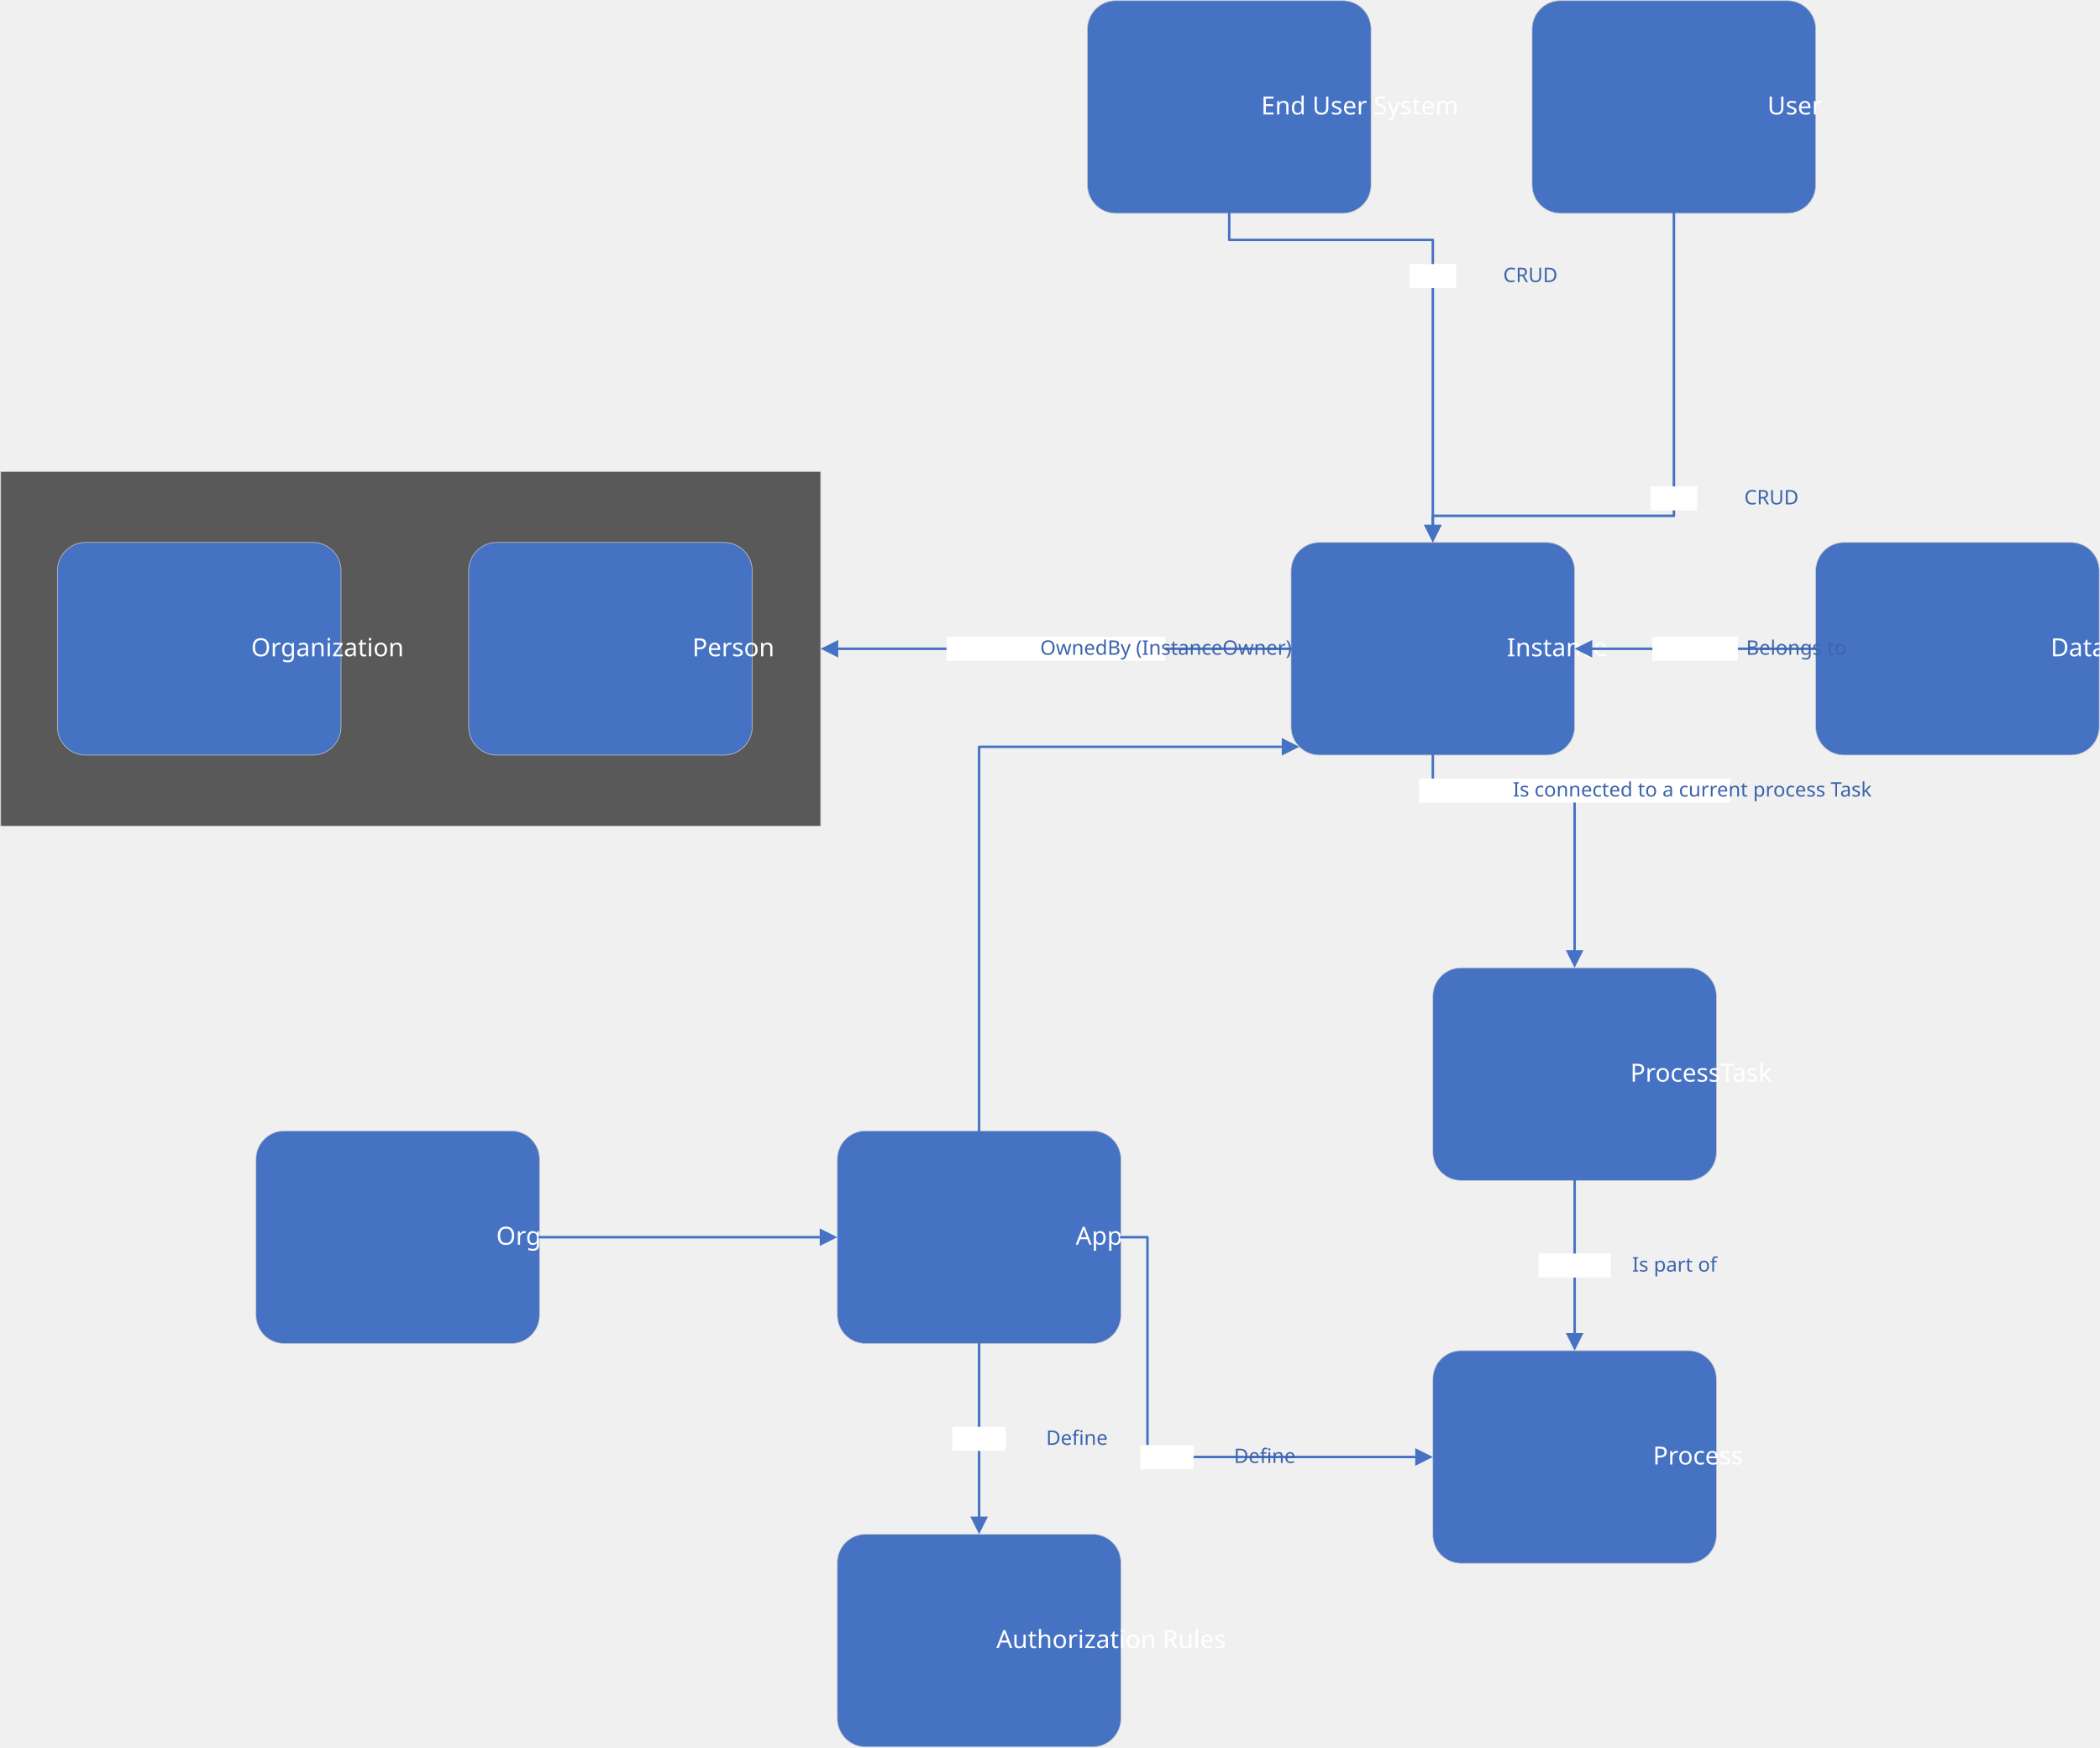
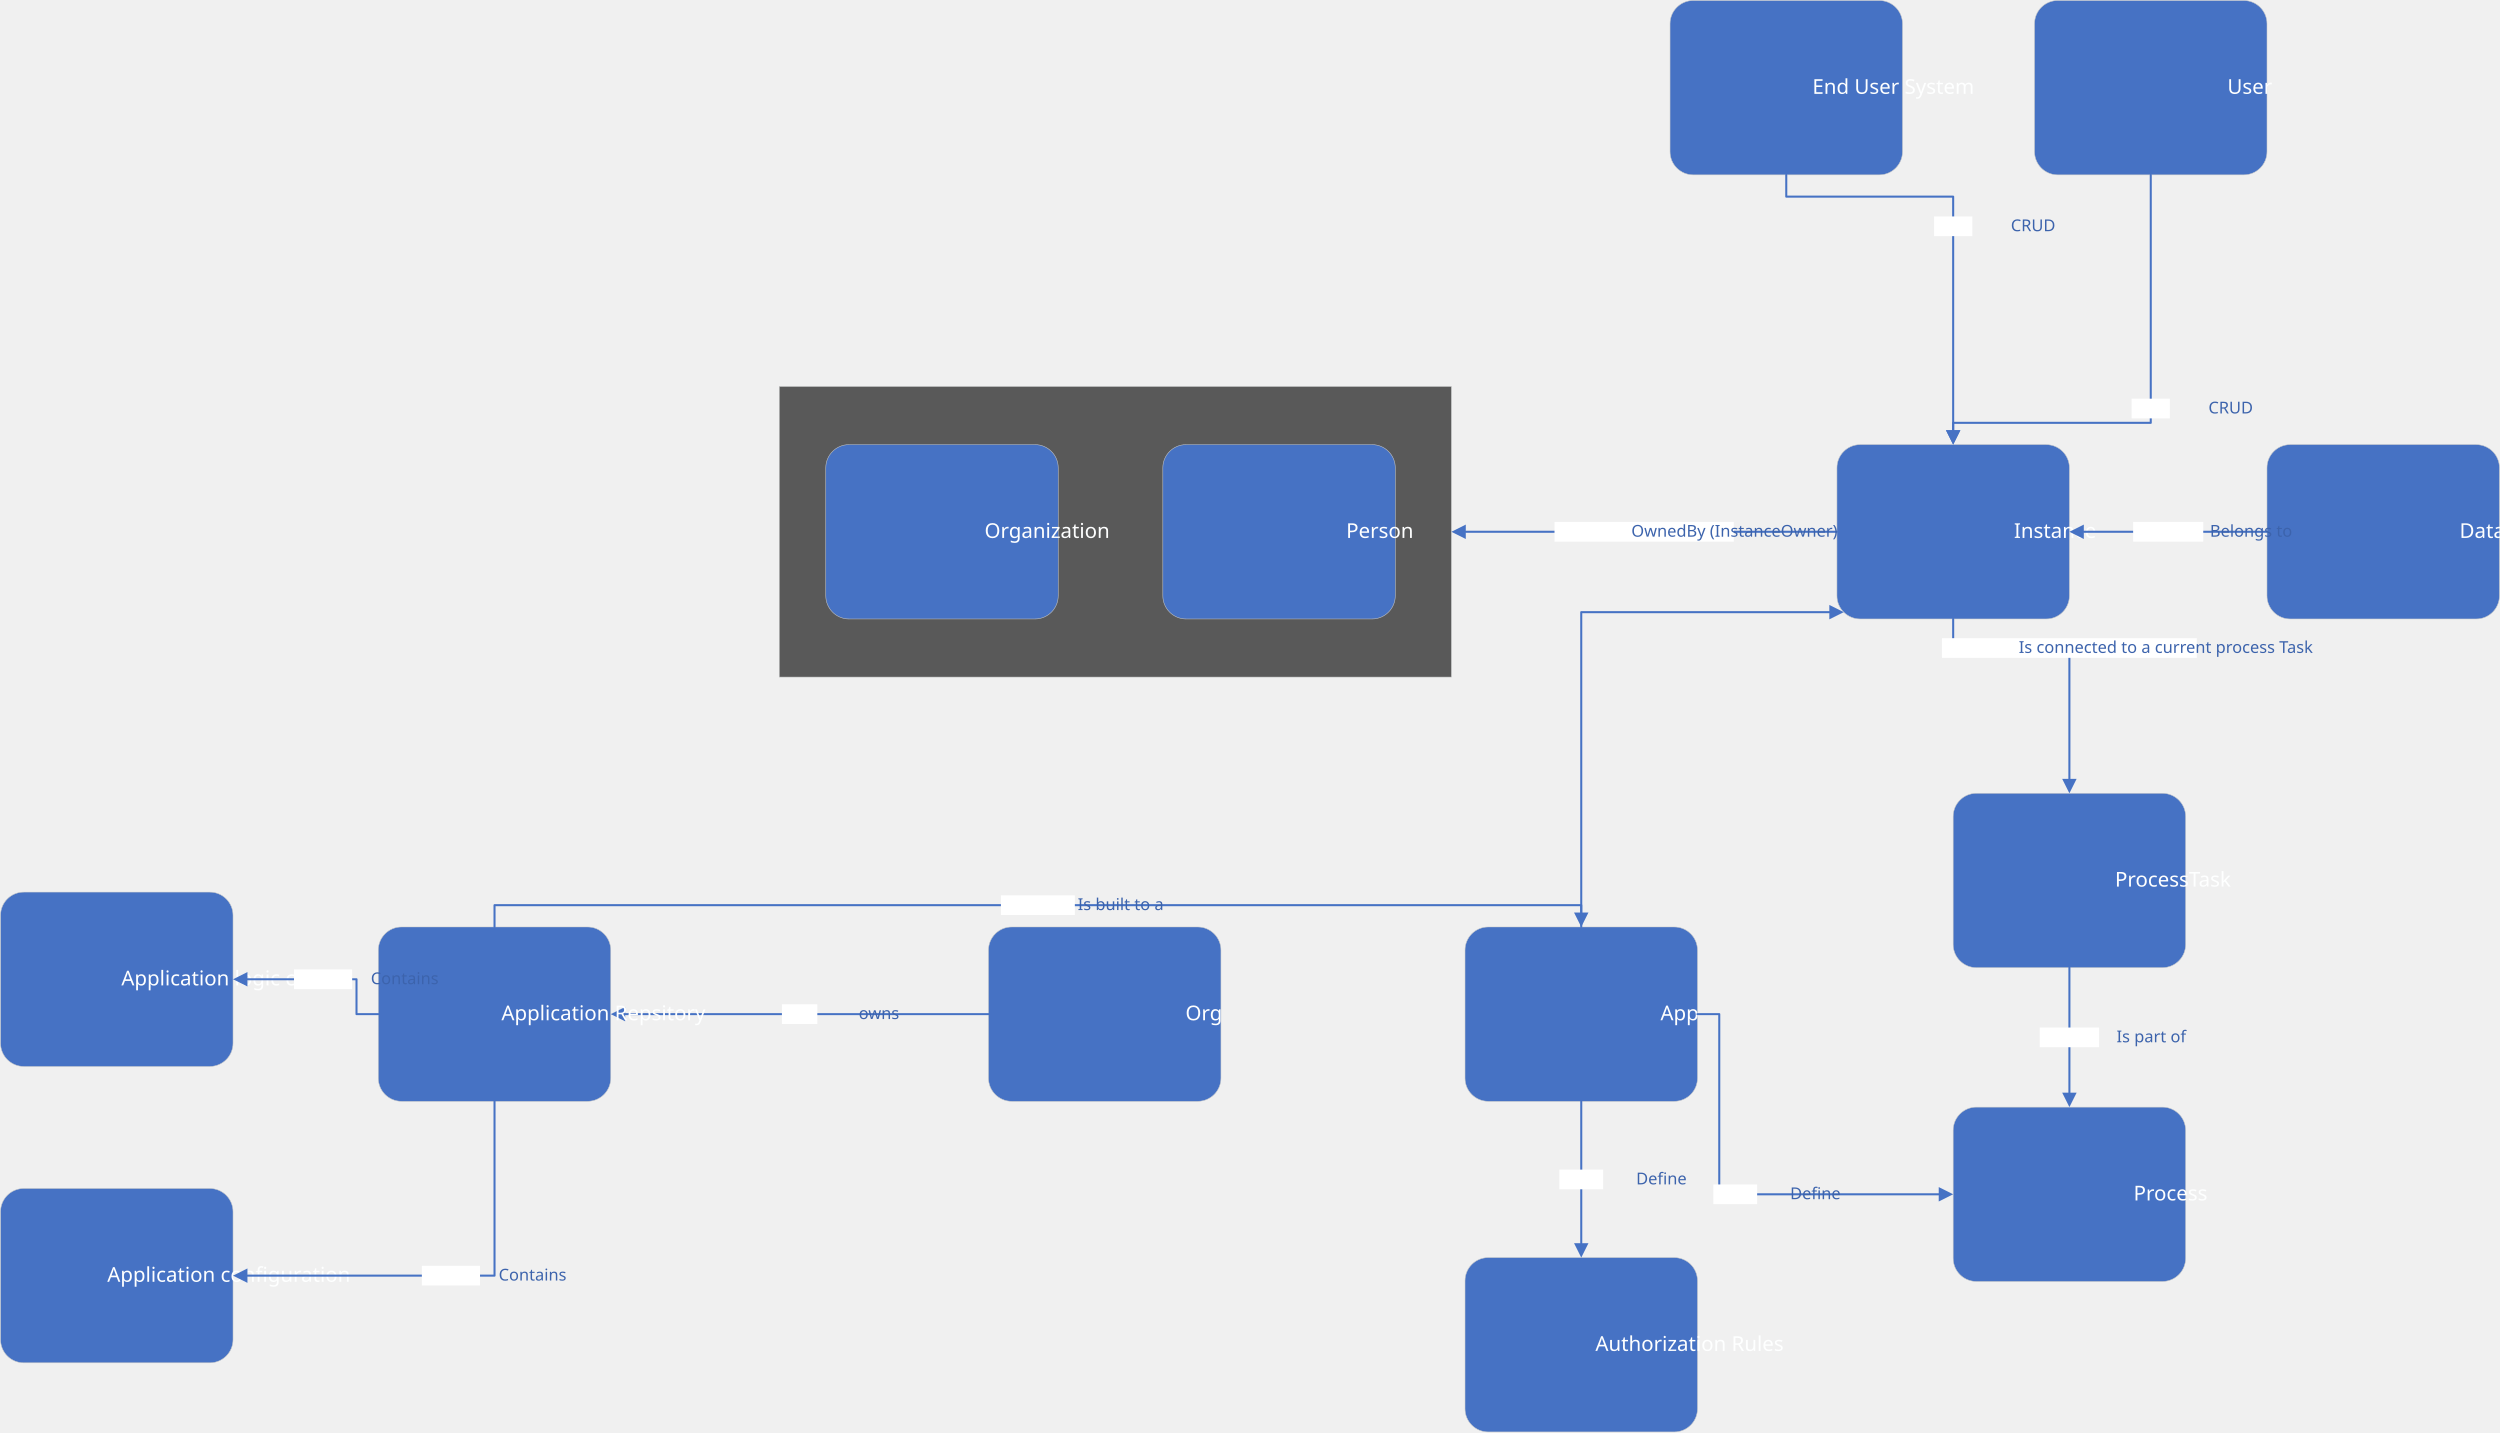
- <svg xmlns="http://www.w3.org/2000/svg" xmlns:ns1="http://schemas.microsoft.com/visio/2003/SVGExtensions/" xmlns:xlink="http://www.w3.org/1999/xlink" width="11.661in" height="9.704in" viewBox="0 0 839.555 698.718" xml:space="preserve" color-interpolation-filters="sRGB" class="st9">
+ <svg xmlns="http://www.w3.org/2000/svg" xmlns:ns1="http://schemas.microsoft.com/visio/2003/SVGExtensions/" xmlns:xlink="http://www.w3.org/1999/xlink" width="16.936in" height="9.704in" viewBox="0 0 1219.4 698.718" xml:space="preserve" color-interpolation-filters="sRGB" class="st9">
  <ns1:documentProperties ns1:langID="1033" ns1:metric="true" ns1:viewMarkup="false" />
  <style type="text/css">
	
		.st1 {fill:#595959;stroke:#c7c8c8;stroke-width:0.25}
		.st2 {fill:#feffff;font-family:Calibri;font-size:0.833em}
		.st3 {fill:#4672c4;stroke:#c7c8c8;stroke-width:0.25}
		.st4 {marker-end:url(#mrkr4-30);stroke:#4672c4;stroke-linecap:round;stroke-linejoin:round;stroke-width:1}
		.st5 {fill:#4672c4;fill-opacity:1;stroke:#4672c4;stroke-opacity:1;stroke-width:0.284}
		.st6 {fill:#ffffff;stroke:none;stroke-linecap:butt;stroke-width:7.2}
		.st7 {fill:#3c63ac;font-family:Calibri;font-size:0.667em}
		.st8 {fill:#ffffff;stroke:none;stroke-linecap:butt}
		.st9 {fill:none;fill-rule:evenodd;font-size:12px;overflow:visible;stroke-linecap:square;stroke-miterlimit:3}
	
	</style>
  <defs id="Markers">
    <g id="lend4">
      <path d="M 2 1 L 0 0 L 2 -1 L 2 1 " style="stroke:none" />
    </g>
    <marker id="mrkr4-30" class="st5" ns1:arrowType="4" ns1:arrowSize="2" ns1:setback="7.04" refX="-7.04" orient="auto" markerUnits="strokeWidth" overflow="visible">
      <use xlink:href="#lend4" transform="scale(-3.52,-3.52) " />
    </marker>
  </defs>
  <g ns1:mID="0" ns1:index="1" ns1:groupContext="foregroundPage">
    <ns1:pageProperties ns1:drawingScale="0.0393701" ns1:pageScale="0.0393701" ns1:drawingUnits="24" ns1:shadowOffsetX="8.50394" ns1:shadowOffsetY="-8.50394" />
    <ns1:layer ns1:name="Connector" ns1:index="0" />
-     <g id="shape9-1" ns1:mID="9" ns1:groupContext="shape" transform="translate(0.25,-368.456)">
+     <g id="shape9-1" ns1:mID="9" ns1:groupContext="shape" transform="translate(380.092,-368.456)">
      <ns1:userDefs>
        <ns1:ud ns1:nameU="visVersion" ns1:val="VT0(15):26" />
      </ns1:userDefs>
      <ns1:textBlock ns1:margins="rect(4,4,4,4)" ns1:tabSpace="42.5197" />
      <ns1:textRect cx="163.913" cy="627.852" width="327.83" height="141.732" />
      <rect x="0" y="556.986" width="327.827" height="141.732" class="st1" />
      <text x="153.25" y="630.85" class="st2" ns1:langID="1044">
        <ns1:paragraph ns1:horizAlign="1" />
        <ns1:tabList />Party</text>
    </g>
-     <g id="shape3-4" ns1:mID="3" ns1:groupContext="shape" transform="translate(516.155,-396.802)">
+     <g id="shape3-4" ns1:mID="3" ns1:groupContext="shape" transform="translate(895.998,-396.802)">
      <ns1:userDefs>
        <ns1:ud ns1:nameU="CTypeTopLeftSnip" ns1:prompt="" ns1:val="VT0(0):5" />
        <ns1:ud ns1:nameU="CTypeTopRightSnip" ns1:prompt="" ns1:val="VT0(0):5" />
        <ns1:ud ns1:nameU="CTypeBotLeftSnip" ns1:prompt="" ns1:val="VT0(0):5" />
        <ns1:ud ns1:nameU="CTypeBotRightSnip" ns1:prompt="" ns1:val="VT0(0):5" />
        <ns1:ud ns1:nameU="CornerLockHoriz" ns1:prompt="" ns1:val="VT0(1):5" />
        <ns1:ud ns1:nameU="CornerLockVert" ns1:prompt="" ns1:val="VT0(1):5" />
        <ns1:ud ns1:nameU="CornerLockDiag" ns1:prompt="" ns1:val="VT0(0):5" />
        <ns1:ud ns1:nameU="TopLeftOffset" ns1:prompt="" ns1:val="VT0(0.15748031496063):24" />
        <ns1:ud ns1:nameU="TopRightOffset" ns1:prompt="" ns1:val="VT0(0.15748031496063):24" />
        <ns1:ud ns1:nameU="BotLeftOffset" ns1:prompt="" ns1:val="VT0(0.15748031496063):24" />
        <ns1:ud ns1:nameU="BotRightOffset" ns1:prompt="" ns1:val="VT0(0.15748031496063):24" />
        <ns1:ud ns1:nameU="visVersion" ns1:prompt="" ns1:val="VT0(15):26" />
      </ns1:userDefs>
      <ns1:textBlock ns1:margins="rect(4,4,4,4)" ns1:tabSpace="42.5197" />
      <ns1:textRect cx="56.693" cy="656.198" width="113.39" height="85.039" />
      <path d="M11.34 698.72 L102.05 698.72 A11.338 11.338 -180 0 0 113.39 687.38 L113.39 625.02 A11.338 11.338 -180 0        0 102.05 613.68 L11.34 613.68 A11.338 11.338 -180 0 0 0 625.02 L0 687.38 A11.338 11.338 -180 0 0 11.34        698.72 Z" class="st3" />
      <text x="39.55" y="659.2" class="st2" ns1:langID="1044">
        <ns1:paragraph ns1:horizAlign="1" />
        <ns1:tabList />Instance</text>
    </g>
-     <g id="shape4-7" ns1:mID="4" ns1:groupContext="shape" transform="translate(334.738,-161.526)">
+     <g id="shape4-7" ns1:mID="4" ns1:groupContext="shape" transform="translate(714.581,-161.526)">
      <ns1:userDefs>
        <ns1:ud ns1:nameU="CTypeTopLeftSnip" ns1:prompt="" ns1:val="VT0(0):5" />
        <ns1:ud ns1:nameU="CTypeTopRightSnip" ns1:prompt="" ns1:val="VT0(0):5" />
        <ns1:ud ns1:nameU="CTypeBotLeftSnip" ns1:prompt="" ns1:val="VT0(0):5" />
        <ns1:ud ns1:nameU="CTypeBotRightSnip" ns1:prompt="" ns1:val="VT0(0):5" />
        <ns1:ud ns1:nameU="CornerLockHoriz" ns1:prompt="" ns1:val="VT0(1):5" />
        <ns1:ud ns1:nameU="CornerLockVert" ns1:prompt="" ns1:val="VT0(1):5" />
        <ns1:ud ns1:nameU="CornerLockDiag" ns1:prompt="" ns1:val="VT0(0):5" />
        <ns1:ud ns1:nameU="TopLeftOffset" ns1:prompt="" ns1:val="VT0(0.15748031496063):24" />
        <ns1:ud ns1:nameU="TopRightOffset" ns1:prompt="" ns1:val="VT0(0.15748031496063):24" />
        <ns1:ud ns1:nameU="BotLeftOffset" ns1:prompt="" ns1:val="VT0(0.15748031496063):24" />
        <ns1:ud ns1:nameU="BotRightOffset" ns1:prompt="" ns1:val="VT0(0.15748031496063):24" />
        <ns1:ud ns1:nameU="visVersion" ns1:prompt="" ns1:val="VT0(15):26" />
      </ns1:userDefs>
      <ns1:textBlock ns1:margins="rect(4,4,4,4)" ns1:tabSpace="42.5197" />
      <ns1:textRect cx="56.693" cy="656.198" width="113.39" height="85.039" />
      <path d="M11.34 698.72 L102.05 698.72 A11.338 11.338 -180 0 0 113.39 687.38 L113.39 625.02 A11.338 11.338 -180 0        0 102.05 613.68 L11.34 613.68 A11.338 11.338 -180 0 0 0 625.02 L0 687.38 A11.338 11.338 -180 0 0 11.34        698.72 Z" class="st3" />
      <text x="48.55" y="659.2" class="st2" ns1:langID="1044">
        <ns1:paragraph ns1:horizAlign="1" />
        <ns1:tabList />App</text>
    </g>
-     <g id="shape5-10" ns1:mID="5" ns1:groupContext="shape" transform="translate(102.297,-161.526)">
+     <g id="shape5-10" ns1:mID="5" ns1:groupContext="shape" transform="translate(482.14,-161.526)">
      <ns1:userDefs>
        <ns1:ud ns1:nameU="CTypeTopLeftSnip" ns1:prompt="" ns1:val="VT0(0):5" />
        <ns1:ud ns1:nameU="CTypeTopRightSnip" ns1:prompt="" ns1:val="VT0(0):5" />
        <ns1:ud ns1:nameU="CTypeBotLeftSnip" ns1:prompt="" ns1:val="VT0(0):5" />
        <ns1:ud ns1:nameU="CTypeBotRightSnip" ns1:prompt="" ns1:val="VT0(0):5" />
        <ns1:ud ns1:nameU="CornerLockHoriz" ns1:prompt="" ns1:val="VT0(1):5" />
        <ns1:ud ns1:nameU="CornerLockVert" ns1:prompt="" ns1:val="VT0(1):5" />
        <ns1:ud ns1:nameU="CornerLockDiag" ns1:prompt="" ns1:val="VT0(0):5" />
        <ns1:ud ns1:nameU="TopLeftOffset" ns1:prompt="" ns1:val="VT0(0.15748031496063):24" />
        <ns1:ud ns1:nameU="TopRightOffset" ns1:prompt="" ns1:val="VT0(0.15748031496063):24" />
        <ns1:ud ns1:nameU="BotLeftOffset" ns1:prompt="" ns1:val="VT0(0.15748031496063):24" />
        <ns1:ud ns1:nameU="BotRightOffset" ns1:prompt="" ns1:val="VT0(0.15748031496063):24" />
        <ns1:ud ns1:nameU="visVersion" ns1:prompt="" ns1:val="VT0(15):26" />
      </ns1:userDefs>
      <ns1:textBlock ns1:margins="rect(4,4,4,4)" ns1:tabSpace="42.5197" />
      <ns1:textRect cx="56.693" cy="656.198" width="113.39" height="85.039" />
      <path d="M11.34 698.72 L102.05 698.72 A11.338 11.338 -180 0 0 113.39 687.38 L113.39 625.02 A11.338 11.338 -180 0        0 102.05 613.68 L11.34 613.68 A11.338 11.338 -180 0 0 0 625.02 L0 687.38 A11.338 11.338 -180 0 0 11.34        698.72 Z" class="st3" />
      <text x="49.29" y="659.2" class="st2" ns1:langID="1044">
        <ns1:paragraph ns1:horizAlign="1" />
        <ns1:tabList />Org</text>
    </g>
-     <g id="shape6-13" ns1:mID="6" ns1:groupContext="shape" transform="translate(334.738,-0.25)">
+     <g id="shape6-13" ns1:mID="6" ns1:groupContext="shape" transform="translate(714.581,-0.25)">
      <ns1:userDefs>
        <ns1:ud ns1:nameU="CTypeTopLeftSnip" ns1:prompt="" ns1:val="VT0(0):5" />
        <ns1:ud ns1:nameU="CTypeTopRightSnip" ns1:prompt="" ns1:val="VT0(0):5" />
        <ns1:ud ns1:nameU="CTypeBotLeftSnip" ns1:prompt="" ns1:val="VT0(0):5" />
        <ns1:ud ns1:nameU="CTypeBotRightSnip" ns1:prompt="" ns1:val="VT0(0):5" />
        <ns1:ud ns1:nameU="CornerLockHoriz" ns1:prompt="" ns1:val="VT0(1):5" />
        <ns1:ud ns1:nameU="CornerLockVert" ns1:prompt="" ns1:val="VT0(1):5" />
        <ns1:ud ns1:nameU="CornerLockDiag" ns1:prompt="" ns1:val="VT0(0):5" />
        <ns1:ud ns1:nameU="TopLeftOffset" ns1:prompt="" ns1:val="VT0(0.15748031496063):24" />
        <ns1:ud ns1:nameU="TopRightOffset" ns1:prompt="" ns1:val="VT0(0.15748031496063):24" />
        <ns1:ud ns1:nameU="BotLeftOffset" ns1:prompt="" ns1:val="VT0(0.15748031496063):24" />
        <ns1:ud ns1:nameU="BotRightOffset" ns1:prompt="" ns1:val="VT0(0.15748031496063):24" />
        <ns1:ud ns1:nameU="visVersion" ns1:prompt="" ns1:val="VT0(15):26" />
      </ns1:userDefs>
      <ns1:textBlock ns1:margins="rect(4,4,4,4)" ns1:tabSpace="42.5197" />
      <ns1:textRect cx="56.693" cy="656.198" width="113.39" height="85.039" />
      <path d="M11.34 698.72 L102.05 698.72 A11.338 11.338 -180 0 0 113.39 687.38 L113.39 625.02 A11.338 11.338 -180 0        0 102.05 613.68 L11.34 613.68 A11.338 11.338 -180 0 0 0 625.02 L0 687.38 A11.338 11.338 -180 0 0 11.34        698.72 Z" class="st3" />
      <text x="16.82" y="659.2" class="st2" ns1:langID="1044">
        <ns1:paragraph ns1:horizAlign="1" />
        <ns1:tabList />Authorization Rules</text>
    </g>
-     <g id="shape7-16" ns1:mID="7" ns1:groupContext="shape" transform="translate(572.848,-73.6524)">
+     <g id="shape7-16" ns1:mID="7" ns1:groupContext="shape" transform="translate(952.691,-73.6524)">
      <ns1:userDefs>
        <ns1:ud ns1:nameU="CTypeTopLeftSnip" ns1:prompt="" ns1:val="VT0(0):5" />
        <ns1:ud ns1:nameU="CTypeTopRightSnip" ns1:prompt="" ns1:val="VT0(0):5" />
        <ns1:ud ns1:nameU="CTypeBotLeftSnip" ns1:prompt="" ns1:val="VT0(0):5" />
        <ns1:ud ns1:nameU="CTypeBotRightSnip" ns1:prompt="" ns1:val="VT0(0):5" />
        <ns1:ud ns1:nameU="CornerLockHoriz" ns1:prompt="" ns1:val="VT0(1):5" />
        <ns1:ud ns1:nameU="CornerLockVert" ns1:prompt="" ns1:val="VT0(1):5" />
        <ns1:ud ns1:nameU="CornerLockDiag" ns1:prompt="" ns1:val="VT0(0):5" />
        <ns1:ud ns1:nameU="TopLeftOffset" ns1:prompt="" ns1:val="VT0(0.15748031496063):24" />
        <ns1:ud ns1:nameU="TopRightOffset" ns1:prompt="" ns1:val="VT0(0.15748031496063):24" />
        <ns1:ud ns1:nameU="BotLeftOffset" ns1:prompt="" ns1:val="VT0(0.15748031496063):24" />
        <ns1:ud ns1:nameU="BotRightOffset" ns1:prompt="" ns1:val="VT0(0.15748031496063):24" />
        <ns1:ud ns1:nameU="visVersion" ns1:prompt="" ns1:val="VT0(15):26" />
      </ns1:userDefs>
      <ns1:textBlock ns1:margins="rect(4,4,4,4)" ns1:tabSpace="42.5197" />
      <ns1:textRect cx="56.693" cy="656.198" width="113.39" height="85.039" />
      <path d="M11.34 698.72 L102.05 698.72 A11.338 11.338 -180 0 0 113.39 687.38 L113.39 625.02 A11.338 11.338 -180 0        0 102.05 613.68 L11.34 613.68 A11.338 11.338 -180 0 0 0 625.02 L0 687.38 A11.338 11.338 -180 0 0 11.34        698.72 Z" class="st3" />
      <text x="41.22" y="659.2" class="st2" ns1:langID="1044">
        <ns1:paragraph ns1:horizAlign="1" />
        <ns1:tabList />Process</text>
    </g>
-     <g id="shape8-19" ns1:mID="8" ns1:groupContext="shape" transform="translate(22.9272,-396.802)">
+     <g id="shape8-19" ns1:mID="8" ns1:groupContext="shape" transform="translate(402.77,-396.802)">
      <ns1:userDefs>
        <ns1:ud ns1:nameU="CTypeTopLeftSnip" ns1:prompt="" ns1:val="VT0(0):5" />
        <ns1:ud ns1:nameU="CTypeTopRightSnip" ns1:prompt="" ns1:val="VT0(0):5" />
        <ns1:ud ns1:nameU="CTypeBotLeftSnip" ns1:prompt="" ns1:val="VT0(0):5" />
        <ns1:ud ns1:nameU="CTypeBotRightSnip" ns1:prompt="" ns1:val="VT0(0):5" />
        <ns1:ud ns1:nameU="CornerLockHoriz" ns1:prompt="" ns1:val="VT0(1):5" />
        <ns1:ud ns1:nameU="CornerLockVert" ns1:prompt="" ns1:val="VT0(1):5" />
        <ns1:ud ns1:nameU="CornerLockDiag" ns1:prompt="" ns1:val="VT0(0):5" />
        <ns1:ud ns1:nameU="TopLeftOffset" ns1:prompt="" ns1:val="VT0(0.15748031496063):24" />
        <ns1:ud ns1:nameU="TopRightOffset" ns1:prompt="" ns1:val="VT0(0.15748031496063):24" />
        <ns1:ud ns1:nameU="BotLeftOffset" ns1:prompt="" ns1:val="VT0(0.15748031496063):24" />
        <ns1:ud ns1:nameU="BotRightOffset" ns1:prompt="" ns1:val="VT0(0.15748031496063):24" />
        <ns1:ud ns1:nameU="visVersion" ns1:prompt="" ns1:val="VT0(15):26" />
      </ns1:userDefs>
      <ns1:textBlock ns1:margins="rect(4,4,4,4)" ns1:tabSpace="42.5197" />
      <ns1:textRect cx="56.693" cy="656.198" width="113.39" height="85.039" />
      <path d="M11.34 698.72 L102.05 698.72 A11.338 11.338 -180 0 0 113.39 687.38 L113.39 625.02 A11.338 11.338 -180 0        0 102.05 613.68 L11.34 613.68 A11.338 11.338 -180 0 0 0 625.02 L0 687.38 A11.338 11.338 -180 0 0 11.34        698.72 Z" class="st3" />
      <text x="30.66" y="659.2" class="st2" ns1:langID="1044">
        <ns1:paragraph ns1:horizAlign="1" />
        <ns1:tabList />Organization</text>
    </g>
-     <g id="shape10-22" ns1:mID="10" ns1:groupContext="shape" transform="translate(187.337,-396.802)">
+     <g id="shape10-22" ns1:mID="10" ns1:groupContext="shape" transform="translate(567.179,-396.802)">
      <ns1:userDefs>
        <ns1:ud ns1:nameU="CTypeTopLeftSnip" ns1:prompt="" ns1:val="VT0(0):5" />
        <ns1:ud ns1:nameU="CTypeTopRightSnip" ns1:prompt="" ns1:val="VT0(0):5" />
        <ns1:ud ns1:nameU="CTypeBotLeftSnip" ns1:prompt="" ns1:val="VT0(0):5" />
        <ns1:ud ns1:nameU="CTypeBotRightSnip" ns1:prompt="" ns1:val="VT0(0):5" />
        <ns1:ud ns1:nameU="CornerLockHoriz" ns1:prompt="" ns1:val="VT0(1):5" />
        <ns1:ud ns1:nameU="CornerLockVert" ns1:prompt="" ns1:val="VT0(1):5" />
        <ns1:ud ns1:nameU="CornerLockDiag" ns1:prompt="" ns1:val="VT0(0):5" />
        <ns1:ud ns1:nameU="TopLeftOffset" ns1:prompt="" ns1:val="VT0(0.15748031496063):24" />
        <ns1:ud ns1:nameU="TopRightOffset" ns1:prompt="" ns1:val="VT0(0.15748031496063):24" />
        <ns1:ud ns1:nameU="BotLeftOffset" ns1:prompt="" ns1:val="VT0(0.15748031496063):24" />
        <ns1:ud ns1:nameU="BotRightOffset" ns1:prompt="" ns1:val="VT0(0.15748031496063):24" />
        <ns1:ud ns1:nameU="visVersion" ns1:prompt="" ns1:val="VT0(15):26" />
      </ns1:userDefs>
      <ns1:textBlock ns1:margins="rect(4,4,4,4)" ns1:tabSpace="42.5197" />
      <ns1:textRect cx="56.693" cy="656.198" width="113.39" height="85.039" />
      <path d="M11.34 698.72 L102.05 698.72 A11.338 11.338 -180 0 0 113.39 687.38 L113.39 625.02 A11.338 11.338 -180 0        0 102.05 613.68 L11.34 613.68 A11.338 11.338 -180 0 0 0 625.02 L0 687.38 A11.338 11.338 -180 0 0 11.34        698.72 Z" class="st3" />
      <text x="42.66" y="659.2" class="st2" ns1:langID="1044">
        <ns1:paragraph ns1:horizAlign="1" />
        <ns1:tabList />Person</text>
    </g>
-     <g id="shape11-25" ns1:mID="11" ns1:groupContext="shape" ns1:layerMember="0" transform="translate(516.155,-432.235)">
+     <g id="shape11-25" ns1:mID="11" ns1:groupContext="shape" ns1:layerMember="0" transform="translate(895.998,-432.235)">
      <ns1:textBlock ns1:margins="rect(4,4,4,4)" ns1:tabSpace="42.5197" />
      <ns1:textRect cx="-94.039" cy="691.631" width="97.27" height="17.604" />
      <path d="M0 691.63 L-181.04 691.63" class="st4" />
      <rect ns1:rectContext="textBkgnd" x="-137.763" y="686.832" width="87.448" height="9.6" class="st6" />
      <text x="-137.76" y="694.03" class="st7" ns1:langID="1044">
        <ns1:paragraph ns1:horizAlign="1" />
        <ns1:tabList />OwnedBy (InstanceOwner)</text>
    </g>
-     <g id="shape13-33" ns1:mID="13" ns1:groupContext="shape" transform="translate(572.848,-226.723)">
+     <g id="shape13-33" ns1:mID="13" ns1:groupContext="shape" transform="translate(952.691,-226.723)">
      <ns1:userDefs>
        <ns1:ud ns1:nameU="CTypeTopLeftSnip" ns1:prompt="" ns1:val="VT0(0):5" />
        <ns1:ud ns1:nameU="CTypeTopRightSnip" ns1:prompt="" ns1:val="VT0(0):5" />
        <ns1:ud ns1:nameU="CTypeBotLeftSnip" ns1:prompt="" ns1:val="VT0(0):5" />
        <ns1:ud ns1:nameU="CTypeBotRightSnip" ns1:prompt="" ns1:val="VT0(0):5" />
        <ns1:ud ns1:nameU="CornerLockHoriz" ns1:prompt="" ns1:val="VT0(1):5" />
        <ns1:ud ns1:nameU="CornerLockVert" ns1:prompt="" ns1:val="VT0(1):5" />
        <ns1:ud ns1:nameU="CornerLockDiag" ns1:prompt="" ns1:val="VT0(0):5" />
        <ns1:ud ns1:nameU="TopLeftOffset" ns1:prompt="" ns1:val="VT0(0.15748031496063):24" />
        <ns1:ud ns1:nameU="TopRightOffset" ns1:prompt="" ns1:val="VT0(0.15748031496063):24" />
        <ns1:ud ns1:nameU="BotLeftOffset" ns1:prompt="" ns1:val="VT0(0.15748031496063):24" />
        <ns1:ud ns1:nameU="BotRightOffset" ns1:prompt="" ns1:val="VT0(0.15748031496063):24" />
        <ns1:ud ns1:nameU="visVersion" ns1:prompt="" ns1:val="VT0(15):26" />
      </ns1:userDefs>
      <ns1:textBlock ns1:margins="rect(4,4,4,4)" ns1:tabSpace="42.5197" />
      <ns1:textRect cx="56.693" cy="656.198" width="113.39" height="85.039" />
      <path d="M11.34 698.72 L102.05 698.72 A11.338 11.338 -180 0 0 113.39 687.38 L113.39 625.02 A11.338 11.338 -180 0        0 102.05 613.68 L11.34 613.68 A11.338 11.338 -180 0 0 0 625.02 L0 687.38 A11.338 11.338 -180 0 0 11.34        698.72 Z" class="st3" />
      <text x="32.16" y="659.2" class="st2" ns1:langID="1044">
        <ns1:paragraph ns1:horizAlign="1" />
        <ns1:tabList />ProcessTask</text>
    </g>
-     <g id="shape14-36" ns1:mID="14" ns1:groupContext="shape" ns1:layerMember="0" transform="translate(572.848,-396.802)">
+     <g id="shape14-36" ns1:mID="14" ns1:groupContext="shape" ns1:layerMember="0" transform="translate(952.691,-396.802)">
      <ns1:textBlock ns1:margins="rect(4,4,4,4)" ns1:tabSpace="42.5197" />
      <ns1:textRect cx="56.693" cy="712.891" width="134.13" height="17.604" />
      <path d="M0 698.72 L0 709.35 L56.69 709.35 L56.69 776.72" class="st4" />
      <rect ns1:rectContext="textBkgnd" x="-5.465" y="708.092" width="124.316" height="9.6" class="st6" />
      <text x="-5.46" y="715.29" class="st7" ns1:langID="1044">
        <ns1:paragraph ns1:horizAlign="1" />
        <ns1:tabList />Is connected to a current process Task</text>
    </g>
-     <g id="shape16-43" ns1:mID="16" ns1:groupContext="shape" ns1:layerMember="0" transform="translate(622.455,-226.723)">
+     <g id="shape16-43" ns1:mID="16" ns1:groupContext="shape" ns1:layerMember="0" transform="translate(1002.3,-226.723)">
      <ns1:textBlock ns1:margins="rect(4,4,4,4)" ns1:tabSpace="42.5197" />
      <ns1:textRect cx="7.087" cy="732.734" width="40" height="17.604" />
      <path d="M7.09 698.72 L7.09 759.71" class="st4" />
-       <rect ns1:rectContext="textBkgnd" x="-7.376" y="727.934" width="28.926" height="9.6" class="st6" />
+       <rect ns1:rectContext="textBkgnd" x="-7.376" y="727.934" width="28.926" height="9.6" class="st8" />
      <text x="-7.38" y="735.13" class="st7" ns1:langID="1044">
        <ns1:paragraph ns1:horizAlign="1" />
        <ns1:tabList />Is part of</text>
    </g>
-     <g id="shape17-50" ns1:mID="17" ns1:groupContext="shape" ns1:layerMember="0" transform="translate(391.431,-246.566)">
+     <g id="shape17-50" ns1:mID="17" ns1:groupContext="shape" ns1:layerMember="0" transform="translate(771.273,-246.566)">
      <path d="M0 698.72 L0 545.16 L121.01 545.16" class="st4" />
    </g>
-     <g id="shape18-55" ns1:mID="18" ns1:groupContext="shape" transform="translate(434.742,-613.429)">
+     <g id="shape18-55" ns1:mID="18" ns1:groupContext="shape" transform="translate(814.584,-613.429)">
      <ns1:userDefs>
        <ns1:ud ns1:nameU="CTypeTopLeftSnip" ns1:prompt="" ns1:val="VT0(0):5" />
        <ns1:ud ns1:nameU="CTypeTopRightSnip" ns1:prompt="" ns1:val="VT0(0):5" />
        <ns1:ud ns1:nameU="CTypeBotLeftSnip" ns1:prompt="" ns1:val="VT0(0):5" />
        <ns1:ud ns1:nameU="CTypeBotRightSnip" ns1:prompt="" ns1:val="VT0(0):5" />
        <ns1:ud ns1:nameU="CornerLockHoriz" ns1:prompt="" ns1:val="VT0(1):5" />
        <ns1:ud ns1:nameU="CornerLockVert" ns1:prompt="" ns1:val="VT0(1):5" />
        <ns1:ud ns1:nameU="CornerLockDiag" ns1:prompt="" ns1:val="VT0(0):5" />
        <ns1:ud ns1:nameU="TopLeftOffset" ns1:prompt="" ns1:val="VT0(0.15748031496063):24" />
        <ns1:ud ns1:nameU="TopRightOffset" ns1:prompt="" ns1:val="VT0(0.15748031496063):24" />
        <ns1:ud ns1:nameU="BotLeftOffset" ns1:prompt="" ns1:val="VT0(0.15748031496063):24" />
        <ns1:ud ns1:nameU="BotRightOffset" ns1:prompt="" ns1:val="VT0(0.15748031496063):24" />
        <ns1:ud ns1:nameU="visVersion" ns1:prompt="" ns1:val="VT0(15):26" />
      </ns1:userDefs>
      <ns1:textBlock ns1:margins="rect(4,4,4,4)" ns1:tabSpace="42.5197" />
      <ns1:textRect cx="56.693" cy="656.198" width="113.39" height="85.039" />
      <path d="M11.34 698.72 L102.05 698.72 A11.338 11.338 -180 0 0 113.39 687.38 L113.39 625.02 A11.338 11.338 -180 0        0 102.05 613.68 L11.34 613.68 A11.338 11.338 -180 0 0 0 625.02 L0 687.38 A11.338 11.338 -180 0 0 11.34        698.72 Z" class="st3" />
      <text x="22.67" y="659.2" class="st2" ns1:langID="1044">
        <ns1:paragraph ns1:horizAlign="1" />
        <ns1:tabList />End User System</text>
    </g>
-     <g id="shape19-58" ns1:mID="19" ns1:groupContext="shape" transform="translate(612.533,-613.429)">
+     <g id="shape19-58" ns1:mID="19" ns1:groupContext="shape" transform="translate(992.376,-613.429)">
      <ns1:userDefs>
        <ns1:ud ns1:nameU="CTypeTopLeftSnip" ns1:prompt="" ns1:val="VT0(0):5" />
        <ns1:ud ns1:nameU="CTypeTopRightSnip" ns1:prompt="" ns1:val="VT0(0):5" />
        <ns1:ud ns1:nameU="CTypeBotLeftSnip" ns1:prompt="" ns1:val="VT0(0):5" />
        <ns1:ud ns1:nameU="CTypeBotRightSnip" ns1:prompt="" ns1:val="VT0(0):5" />
        <ns1:ud ns1:nameU="CornerLockHoriz" ns1:prompt="" ns1:val="VT0(1):5" />
        <ns1:ud ns1:nameU="CornerLockVert" ns1:prompt="" ns1:val="VT0(1):5" />
        <ns1:ud ns1:nameU="CornerLockDiag" ns1:prompt="" ns1:val="VT0(0):5" />
        <ns1:ud ns1:nameU="TopLeftOffset" ns1:prompt="" ns1:val="VT0(0.15748031496063):24" />
        <ns1:ud ns1:nameU="TopRightOffset" ns1:prompt="" ns1:val="VT0(0.15748031496063):24" />
        <ns1:ud ns1:nameU="BotLeftOffset" ns1:prompt="" ns1:val="VT0(0.15748031496063):24" />
        <ns1:ud ns1:nameU="BotRightOffset" ns1:prompt="" ns1:val="VT0(0.15748031496063):24" />
        <ns1:ud ns1:nameU="visVersion" ns1:prompt="" ns1:val="VT0(15):26" />
      </ns1:userDefs>
      <ns1:textBlock ns1:margins="rect(4,4,4,4)" ns1:tabSpace="42.5197" />
      <ns1:textRect cx="56.693" cy="656.198" width="113.39" height="85.039" />
      <path d="M11.34 698.72 L102.05 698.72 A11.338 11.338 -180 0 0 113.39 687.38 L113.39 625.02 A11.338 11.338 -180 0        0 102.05 613.68 L11.34 613.68 A11.338 11.338 -180 0 0 0 625.02 L0 687.38 A11.338 11.338 -180 0 0 11.34        698.72 Z" class="st3" />
      <text x="47.3" y="659.2" class="st2" ns1:langID="1044">
        <ns1:paragraph ns1:horizAlign="1" />
        <ns1:tabList />User</text>
    </g>
-     <g id="shape23-61" ns1:mID="23" ns1:groupContext="shape" transform="translate(725.919,-396.802)">
+     <g id="shape23-61" ns1:mID="23" ns1:groupContext="shape" transform="translate(1105.76,-396.802)">
      <ns1:userDefs>
        <ns1:ud ns1:nameU="CTypeTopLeftSnip" ns1:prompt="" ns1:val="VT0(0):5" />
        <ns1:ud ns1:nameU="CTypeTopRightSnip" ns1:prompt="" ns1:val="VT0(0):5" />
        <ns1:ud ns1:nameU="CTypeBotLeftSnip" ns1:prompt="" ns1:val="VT0(0):5" />
        <ns1:ud ns1:nameU="CTypeBotRightSnip" ns1:prompt="" ns1:val="VT0(0):5" />
        <ns1:ud ns1:nameU="CornerLockHoriz" ns1:prompt="" ns1:val="VT0(1):5" />
        <ns1:ud ns1:nameU="CornerLockVert" ns1:prompt="" ns1:val="VT0(1):5" />
        <ns1:ud ns1:nameU="CornerLockDiag" ns1:prompt="" ns1:val="VT0(0):5" />
        <ns1:ud ns1:nameU="TopLeftOffset" ns1:prompt="" ns1:val="VT0(0.15748031496063):24" />
        <ns1:ud ns1:nameU="TopRightOffset" ns1:prompt="" ns1:val="VT0(0.15748031496063):24" />
        <ns1:ud ns1:nameU="BotLeftOffset" ns1:prompt="" ns1:val="VT0(0.15748031496063):24" />
        <ns1:ud ns1:nameU="BotRightOffset" ns1:prompt="" ns1:val="VT0(0.15748031496063):24" />
        <ns1:ud ns1:nameU="visVersion" ns1:prompt="" ns1:val="VT0(15):26" />
      </ns1:userDefs>
      <ns1:textBlock ns1:margins="rect(4,4,4,4)" ns1:tabSpace="42.5197" />
      <ns1:textRect cx="56.693" cy="656.198" width="113.39" height="85.039" />
      <path d="M11.34 698.72 L102.05 698.72 A11.338 11.338 -180 0 0 113.39 687.38 L113.39 625.02 A11.338 11.338 -180 0        0 102.05 613.68 L11.34 613.68 A11.338 11.338 -180 0 0 0 625.02 L0 687.38 A11.338 11.338 -180 0 0 11.34        698.72 Z" class="st3" />
      <text x="47.15" y="659.2" class="st2" ns1:langID="1044">
        <ns1:paragraph ns1:horizAlign="1" />
        <ns1:tabList />Data</text>
    </g>
-     <g id="shape24-64" ns1:mID="24" ns1:groupContext="shape" ns1:layerMember="0" transform="translate(725.919,-432.235)">
+     <g id="shape24-64" ns1:mID="24" ns1:groupContext="shape" ns1:layerMember="0" transform="translate(1105.76,-432.235)">
      <ns1:textBlock ns1:margins="rect(4,4,4,4)" ns1:tabSpace="42.5197" />
      <ns1:textRect cx="-48.189" cy="691.631" width="44.01" height="17.604" />
      <path d="M0 691.63 L-89.34 691.63" class="st4" />
      <rect ns1:rectContext="textBkgnd" x="-65.284" y="686.832" width="34.191" height="9.6" class="st6" />
      <text x="-65.28" y="694.03" class="st7" ns1:langID="1044">
        <ns1:paragraph ns1:horizAlign="1" />
        <ns1:tabList />Belongs to</text>
    </g>
-     <g id="shape25-71" ns1:mID="25" ns1:groupContext="shape" ns1:layerMember="0" transform="translate(448.124,-204.046)">
+     <g id="shape25-71" ns1:mID="25" ns1:groupContext="shape" ns1:layerMember="0" transform="translate(827.966,-204.046)">
      <ns1:textBlock ns1:margins="rect(4,4,4,4)" ns1:tabSpace="42.5197" />
      <ns1:textRect cx="18.425" cy="786.592" width="40" height="17.604" />
      <path d="M0 698.72 L10.63 698.72 L10.63 786.59 L117.68 786.59" class="st4" />
      <rect ns1:rectContext="textBkgnd" x="7.744" y="781.792" width="21.363" height="9.6" class="st6" />
      <text x="7.74" y="788.99" class="st7" ns1:langID="1044">
        <ns1:paragraph ns1:horizAlign="1" />
        <ns1:tabList />Define</text>
    </g>
-     <g id="shape26-78" ns1:mID="26" ns1:groupContext="shape" ns1:layerMember="0" transform="translate(384.344,-161.526)">
+     <g id="shape26-78" ns1:mID="26" ns1:groupContext="shape" ns1:layerMember="0" transform="translate(764.187,-161.526)">
      <ns1:textBlock ns1:margins="rect(4,4,4,4)" ns1:tabSpace="42.5197" />
      <ns1:textRect cx="7.087" cy="736.837" width="40" height="17.604" />
      <path d="M7.09 698.72 L7.09 767.92" class="st4" />
      <rect ns1:rectContext="textBkgnd" x="-3.595" y="732.037" width="21.363" height="9.6" class="st6" />
      <text x="-3.59" y="739.24" class="st7" ns1:langID="1044">
        <ns1:paragraph ns1:horizAlign="1" />
        <ns1:tabList />Define</text>
    </g>
-     <g id="shape27-85" ns1:mID="27" ns1:groupContext="shape" ns1:layerMember="0" transform="translate(215.683,-196.959)">
-       <path d="M0 691.63 L112.02 691.63" class="st4" />
-     </g>
-     <g id="shape28-90" ns1:mID="28" ns1:groupContext="shape" ns1:layerMember="0" transform="translate(491.434,-613.429)">
+     <g id="shape27-85" ns1:mID="27" ns1:groupContext="shape" ns1:layerMember="0" transform="translate(482.14,-196.959)">
+       <ns1:textBlock ns1:margins="rect(4,4,4,4)" ns1:tabSpace="42.5197" />
+       <ns1:textRect cx="-92.126" cy="691.631" width="40" height="17.604" />
+       <path d="M0 691.63 L-177.21 691.63" class="st4" />
+       <rect ns1:rectContext="textBkgnd" x="-100.761" y="686.832" width="17.269" height="9.6" class="st6" />
+       <text x="-100.76" y="694.03" class="st7" ns1:langID="1044">
+         <ns1:paragraph ns1:horizAlign="1" />
+         <ns1:tabList />owns</text>
+     </g>
+     <g id="shape28-92" ns1:mID="28" ns1:groupContext="shape" ns1:layerMember="0" transform="translate(871.277,-613.429)">
      <ns1:textBlock ns1:margins="rect(4,4,4,4)" ns1:tabSpace="42.5197" />
      <ns1:textRect cx="81.414" cy="723.805" width="40" height="17.604" />
      <path d="M0 698.72 L0 709.35 L81.41 709.35 L81.41 823.27" class="st4" />
      <rect ns1:rectContext="textBkgnd" x="72.082" y="719.005" width="18.664" height="9.6" class="st6" />
      <text x="72.08" y="726.2" class="st7" ns1:langID="1044">
        <ns1:paragraph ns1:horizAlign="1" />
        <ns1:tabList />CRUD</text>
    </g>
-     <g id="shape29-97" ns1:mID="29" ns1:groupContext="shape" ns1:layerMember="0" transform="translate(669.226,-613.429)">
+     <g id="shape29-99" ns1:mID="29" ns1:groupContext="shape" ns1:layerMember="0" transform="translate(1049.07,-613.429)">
      <ns1:textBlock ns1:margins="rect(4,4,4,4)" ns1:tabSpace="42.5197" />
      <ns1:textRect cx="0" cy="812.701" width="40" height="17.604" />
      <path d="M0 698.72 L0 819.68 L-96.38 819.68 L-96.38 823.27" class="st4" />
-       <rect ns1:rectContext="textBkgnd" x="-9.332" y="807.901" width="18.664" height="9.6" class="st8" />
+       <rect ns1:rectContext="textBkgnd" x="-9.332" y="807.901" width="18.664" height="9.6" class="st6" />
      <text x="-9.33" y="815.1" class="st7" ns1:langID="1044">
        <ns1:paragraph ns1:horizAlign="1" />
        <ns1:tabList />CRUD</text>
+     </g>
+     <g id="shape31-106" ns1:mID="31" ns1:groupContext="shape" transform="translate(184.502,-161.526)">
+       <ns1:userDefs>
+         <ns1:ud ns1:nameU="CTypeTopLeftSnip" ns1:prompt="" ns1:val="VT0(0):5" />
+         <ns1:ud ns1:nameU="CTypeTopRightSnip" ns1:prompt="" ns1:val="VT0(0):5" />
+         <ns1:ud ns1:nameU="CTypeBotLeftSnip" ns1:prompt="" ns1:val="VT0(0):5" />
+         <ns1:ud ns1:nameU="CTypeBotRightSnip" ns1:prompt="" ns1:val="VT0(0):5" />
+         <ns1:ud ns1:nameU="CornerLockHoriz" ns1:prompt="" ns1:val="VT0(1):5" />
+         <ns1:ud ns1:nameU="CornerLockVert" ns1:prompt="" ns1:val="VT0(1):5" />
+         <ns1:ud ns1:nameU="CornerLockDiag" ns1:prompt="" ns1:val="VT0(0):5" />
+         <ns1:ud ns1:nameU="TopLeftOffset" ns1:prompt="" ns1:val="VT0(0.15748031496063):24" />
+         <ns1:ud ns1:nameU="TopRightOffset" ns1:prompt="" ns1:val="VT0(0.15748031496063):24" />
+         <ns1:ud ns1:nameU="BotLeftOffset" ns1:prompt="" ns1:val="VT0(0.15748031496063):24" />
+         <ns1:ud ns1:nameU="BotRightOffset" ns1:prompt="" ns1:val="VT0(0.15748031496063):24" />
+         <ns1:ud ns1:nameU="visVersion" ns1:prompt="" ns1:val="VT0(15):26" />
+       </ns1:userDefs>
+       <ns1:textBlock ns1:margins="rect(4,4,4,4)" ns1:tabSpace="42.5197" />
+       <ns1:textRect cx="56.693" cy="656.198" width="113.39" height="85.039" />
+       <path d="M11.34 698.72 L102.05 698.72 A11.338 11.338 -180 0 0 113.39 687.38 L113.39 625.02 A11.338 11.338 -180 0        0 102.05 613.68 L11.34 613.68 A11.338 11.338 -180 0 0 0 625.02 L0 687.38 A11.338 11.338 -180 0 0 11.34        698.72 Z" class="st3" />
+       <text x="13.27" y="659.2" class="st2" ns1:langID="1044">
+         <ns1:paragraph ns1:horizAlign="1" />
+         <ns1:tabList />Application Repsitory</text>
+     </g>
+     <g id="shape33-109" ns1:mID="33" ns1:groupContext="shape" transform="translate(0.249814,-33.9674)">
+       <ns1:userDefs>
+         <ns1:ud ns1:nameU="CTypeTopLeftSnip" ns1:prompt="" ns1:val="VT0(0):5" />
+         <ns1:ud ns1:nameU="CTypeTopRightSnip" ns1:prompt="" ns1:val="VT0(0):5" />
+         <ns1:ud ns1:nameU="CTypeBotLeftSnip" ns1:prompt="" ns1:val="VT0(0):5" />
+         <ns1:ud ns1:nameU="CTypeBotRightSnip" ns1:prompt="" ns1:val="VT0(0):5" />
+         <ns1:ud ns1:nameU="CornerLockHoriz" ns1:prompt="" ns1:val="VT0(1):5" />
+         <ns1:ud ns1:nameU="CornerLockVert" ns1:prompt="" ns1:val="VT0(1):5" />
+         <ns1:ud ns1:nameU="CornerLockDiag" ns1:prompt="" ns1:val="VT0(0):5" />
+         <ns1:ud ns1:nameU="TopLeftOffset" ns1:prompt="" ns1:val="VT0(0.15748031496063):24" />
+         <ns1:ud ns1:nameU="TopRightOffset" ns1:prompt="" ns1:val="VT0(0.15748031496063):24" />
+         <ns1:ud ns1:nameU="BotLeftOffset" ns1:prompt="" ns1:val="VT0(0.15748031496063):24" />
+         <ns1:ud ns1:nameU="BotRightOffset" ns1:prompt="" ns1:val="VT0(0.15748031496063):24" />
+         <ns1:ud ns1:nameU="visVersion" ns1:prompt="" ns1:val="VT0(15):26" />
+       </ns1:userDefs>
+       <ns1:textBlock ns1:margins="rect(4,4,4,4)" ns1:tabSpace="42.5197" />
+       <ns1:textRect cx="56.693" cy="656.198" width="113.39" height="85.039" />
+       <path d="M11.34 698.72 L102.05 698.72 A11.338 11.338 -180 0 0 113.39 687.38 L113.39 625.02 A11.338 11.338 -180 0        0 102.05 613.68 L11.34 613.68 A11.338 11.338 -180 0 0 0 625.02 L0 687.38 A11.338 11.338 -180 0 0 11.34        698.72 Z" class="st3" />
+       <text x="5.27" y="659.2" class="st2" ns1:langID="1044">
+         <ns1:paragraph ns1:horizAlign="1" />
+         <ns1:tabList />Application configuration</text>
+     </g>
+     <g id="shape34-112" ns1:mID="34" ns1:groupContext="shape" transform="translate(0.249814,-178.534)">
+       <ns1:userDefs>
+         <ns1:ud ns1:nameU="CTypeTopLeftSnip" ns1:prompt="" ns1:val="VT0(0):5" />
+         <ns1:ud ns1:nameU="CTypeTopRightSnip" ns1:prompt="" ns1:val="VT0(0):5" />
+         <ns1:ud ns1:nameU="CTypeBotLeftSnip" ns1:prompt="" ns1:val="VT0(0):5" />
+         <ns1:ud ns1:nameU="CTypeBotRightSnip" ns1:prompt="" ns1:val="VT0(0):5" />
+         <ns1:ud ns1:nameU="CornerLockHoriz" ns1:prompt="" ns1:val="VT0(1):5" />
+         <ns1:ud ns1:nameU="CornerLockVert" ns1:prompt="" ns1:val="VT0(1):5" />
+         <ns1:ud ns1:nameU="CornerLockDiag" ns1:prompt="" ns1:val="VT0(0):5" />
+         <ns1:ud ns1:nameU="TopLeftOffset" ns1:prompt="" ns1:val="VT0(0.15748031496063):24" />
+         <ns1:ud ns1:nameU="TopRightOffset" ns1:prompt="" ns1:val="VT0(0.15748031496063):24" />
+         <ns1:ud ns1:nameU="BotLeftOffset" ns1:prompt="" ns1:val="VT0(0.15748031496063):24" />
+         <ns1:ud ns1:nameU="BotRightOffset" ns1:prompt="" ns1:val="VT0(0.15748031496063):24" />
+         <ns1:ud ns1:nameU="visVersion" ns1:prompt="" ns1:val="VT0(15):26" />
+       </ns1:userDefs>
+       <ns1:textBlock ns1:margins="rect(4,4,4,4)" ns1:tabSpace="42.5197" />
+       <ns1:textRect cx="56.693" cy="656.198" width="113.39" height="85.039" />
+       <path d="M11.34 698.72 L102.05 698.72 A11.338 11.338 -180 0 0 113.39 687.38 L113.39 625.02 A11.338 11.338 -180 0        0 102.05 613.68 L11.34 613.68 A11.338 11.338 -180 0 0 0 625.02 L0 687.38 A11.338 11.338 -180 0 0 11.34        698.72 Z" class="st3" />
+       <text x="12.13" y="659.2" class="st2" ns1:langID="1044">
+         <ns1:paragraph ns1:horizAlign="1" />
+         <ns1:tabList />Application logic code</text>
+     </g>
+     <g id="shape35-115" ns1:mID="35" ns1:groupContext="shape" ns1:layerMember="0" transform="translate(241.195,-161.526)">
+       <ns1:textBlock ns1:margins="rect(4,4,4,4)" ns1:tabSpace="42.5197" />
+       <ns1:textRect cx="-21.26" cy="783.757" width="40" height="17.604" />
+       <path d="M0 698.72 L0 783.76 L-120.52 783.76" class="st4" />
+       <rect ns1:rectContext="textBkgnd" x="-35.443" y="778.958" width="28.367" height="9.6" class="st6" />
+       <text x="-35.44" y="786.16" class="st7" ns1:langID="1044">
+         <ns1:paragraph ns1:horizAlign="1" />
+         <ns1:tabList />Contains</text>
+     </g>
+     <g id="shape36-122" ns1:mID="36" ns1:groupContext="shape" ns1:layerMember="0" transform="translate(184.502,-204.046)">
+       <ns1:textBlock ns1:margins="rect(4,4,4,4)" ns1:tabSpace="42.5197" />
+       <ns1:textRect cx="-26.929" cy="681.71" width="40" height="17.604" />
+       <path d="M0 698.72 L-10.63 698.72 L-10.63 681.71 L-63.83 681.71" class="st4" />
+       <rect ns1:rectContext="textBkgnd" x="-41.113" y="676.91" width="28.367" height="9.6" class="st6" />
+       <text x="-41.11" y="684.11" class="st7" ns1:langID="1044">
+         <ns1:paragraph ns1:horizAlign="1" />
+         <ns1:tabList />Contains</text>
+     </g>
+     <g id="shape37-129" ns1:mID="37" ns1:groupContext="shape" ns1:layerMember="0" transform="translate(241.195,-239.479)">
+       <ns1:textBlock ns1:margins="rect(4,4,4,4)" ns1:tabSpace="42.5197" />
+       <ns1:textRect cx="265.039" cy="681.001" width="47.68" height="17.604" />
+       <path d="M0 691.63 L0 681 L530.08 681 L530.08 684.59" class="st4" />
+       <rect ns1:rectContext="textBkgnd" x="247.01" y="676.202" width="36.058" height="9.6" class="st8" />
+       <text x="247.01" y="683.4" class="st7" ns1:langID="1044">
+         <ns1:paragraph ns1:horizAlign="1" />
+         <ns1:tabList />Is built to a  </text>
    </g>
  </g>
</svg>
